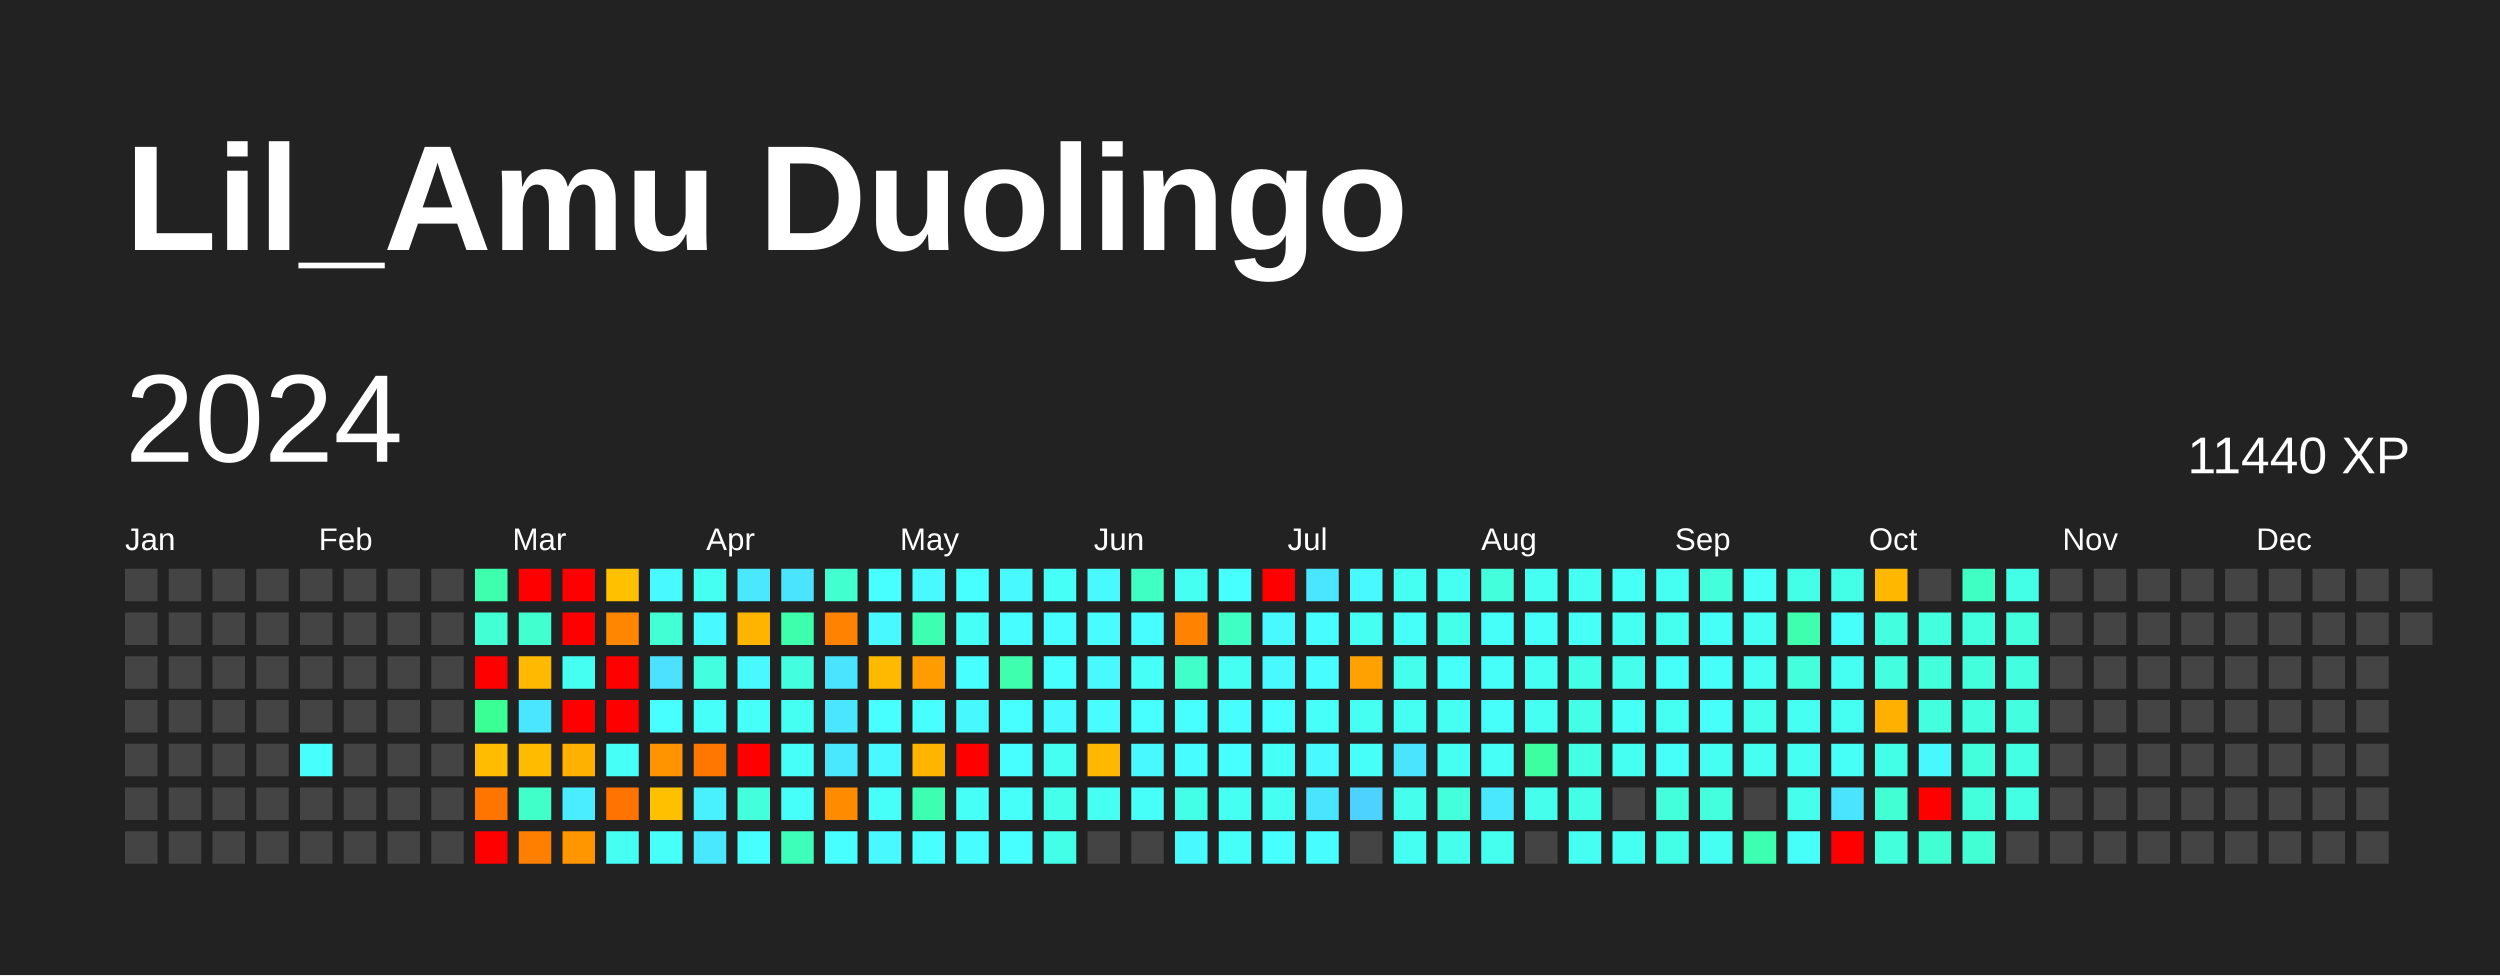
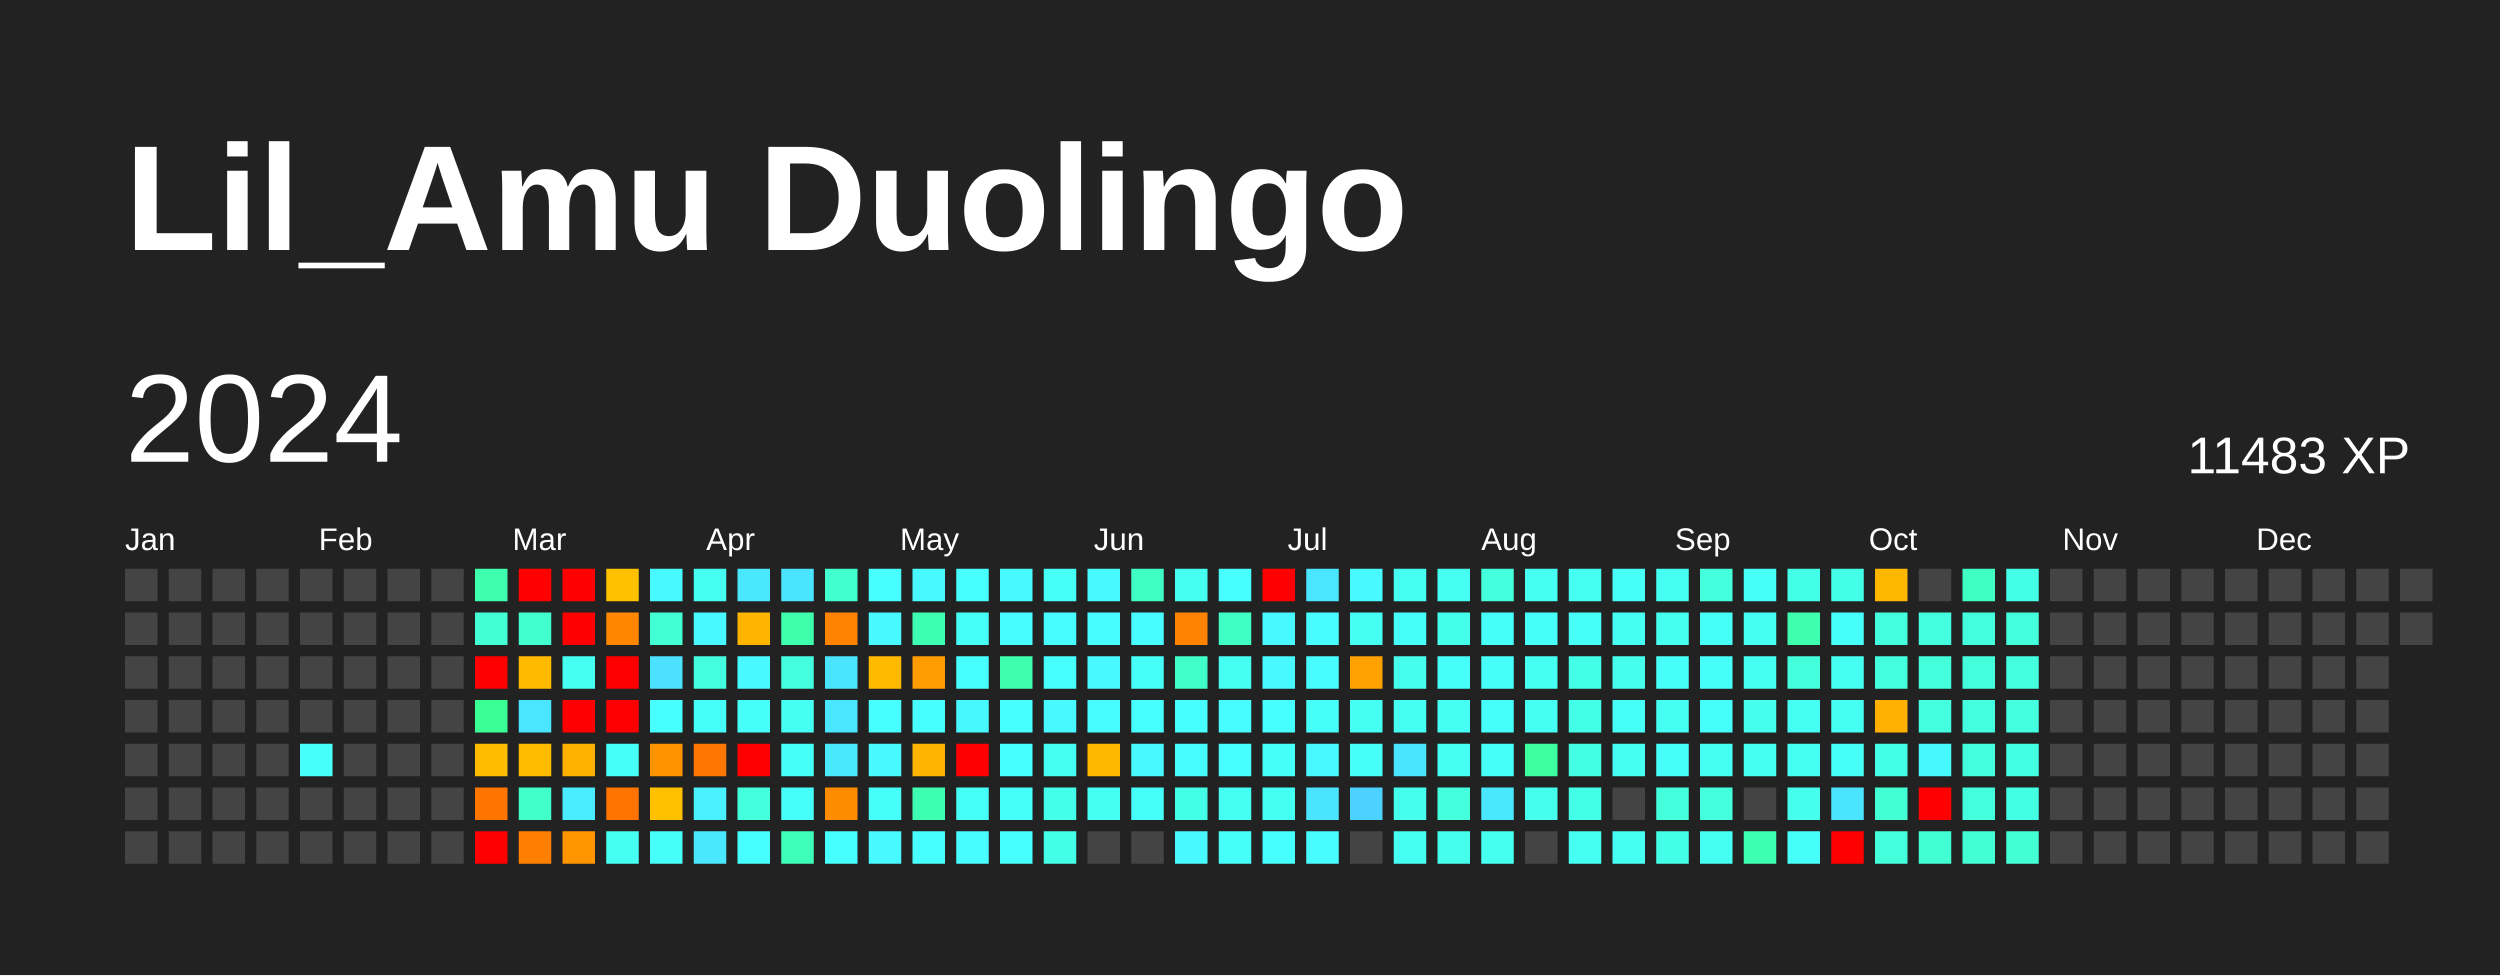
<svg xmlns="http://www.w3.org/2000/svg" baseProfile="full" height="78mm" version="1.1" viewBox="0,0,200,78" width="200mm">
  <defs />
  <rect fill="#222222" height="78" width="200" x="0" y="0" />
  <text fill="#FFFFFF" style="font-size:12px; font-family:Arial; font-weight:bold;" x="10" y="20">Lil_Amu Duolingo</text>
  <text dominant-baseline="hanging" fill="#FFFFFF" style="font-size:10.0px; font-family:Arial;" x="10" y="30">2024</text>
-   <text dominant-baseline="hanging" fill="#FFFFFF" style="font-size:4.125px; font-family:Arial;" x="175" y="35">11440 XP</text>
+   <text dominant-baseline="hanging" fill="#FFFFFF" style="font-size:4.125px; font-family:Arial;" x="175" y="35">11483 XP</text>
  <text fill="#FFFFFF" style="font-size:2.5px; font-family:Arial" x="10.0" y="44">Jan</text>
  <text fill="#FFFFFF" style="font-size:2.5px; font-family:Arial" x="25.5" y="44">Feb</text>
  <text fill="#FFFFFF" style="font-size:2.5px; font-family:Arial" x="41.0" y="44">Mar</text>
  <text fill="#FFFFFF" style="font-size:2.5px; font-family:Arial" x="56.5" y="44">Apr</text>
  <text fill="#FFFFFF" style="font-size:2.5px; font-family:Arial" x="72.0" y="44">May</text>
  <text fill="#FFFFFF" style="font-size:2.5px; font-family:Arial" x="87.5" y="44">Jun</text>
  <text fill="#FFFFFF" style="font-size:2.5px; font-family:Arial" x="103.0" y="44">Jul</text>
  <text fill="#FFFFFF" style="font-size:2.5px; font-family:Arial" x="118.5" y="44">Aug</text>
  <text fill="#FFFFFF" style="font-size:2.5px; font-family:Arial" x="134.0" y="44">Sep</text>
  <text fill="#FFFFFF" style="font-size:2.5px; font-family:Arial" x="149.5" y="44">Oct</text>
  <text fill="#FFFFFF" style="font-size:2.5px; font-family:Arial" x="165.0" y="44">Nov</text>
  <text fill="#FFFFFF" style="font-size:2.5px; font-family:Arial" x="180.5" y="44">Dec</text>
  <rect fill="#444444" height="2.6" width="2.6" x="10.0" y="45.5" />
  <rect fill="#444444" height="2.6" width="2.6" x="10.0" y="49.0" />
  <rect fill="#444444" height="2.6" width="2.6" x="10.0" y="52.5" />
  <rect fill="#444444" height="2.6" width="2.6" x="10.0" y="56.0" />
  <rect fill="#444444" height="2.6" width="2.6" x="10.0" y="59.5" />
  <rect fill="#444444" height="2.6" width="2.6" x="10.0" y="63.0" />
  <rect fill="#444444" height="2.6" width="2.6" x="10.0" y="66.5" />
  <rect fill="#444444" height="2.6" width="2.6" x="13.5" y="45.5" />
  <rect fill="#444444" height="2.6" width="2.6" x="13.5" y="49.0" />
  <rect fill="#444444" height="2.6" width="2.6" x="13.5" y="52.5" />
  <rect fill="#444444" height="2.6" width="2.6" x="13.5" y="56.0" />
  <rect fill="#444444" height="2.6" width="2.6" x="13.5" y="59.5" />
  <rect fill="#444444" height="2.6" width="2.6" x="13.5" y="63.0" />
  <rect fill="#444444" height="2.6" width="2.6" x="13.5" y="66.5" />
  <rect fill="#444444" height="2.6" width="2.6" x="17.0" y="45.5" />
  <rect fill="#444444" height="2.6" width="2.6" x="17.0" y="49.0" />
  <rect fill="#444444" height="2.6" width="2.6" x="17.0" y="52.5" />
  <rect fill="#444444" height="2.6" width="2.6" x="17.0" y="56.0" />
  <rect fill="#444444" height="2.6" width="2.6" x="17.0" y="59.5" />
  <rect fill="#444444" height="2.6" width="2.6" x="17.0" y="63.0" />
  <rect fill="#444444" height="2.6" width="2.6" x="17.0" y="66.5" />
  <rect fill="#444444" height="2.6" width="2.6" x="20.5" y="45.5" />
  <rect fill="#444444" height="2.6" width="2.6" x="20.5" y="49.0" />
  <rect fill="#444444" height="2.6" width="2.6" x="20.5" y="52.5" />
  <rect fill="#444444" height="2.6" width="2.6" x="20.5" y="56.0" />
  <rect fill="#444444" height="2.6" width="2.6" x="20.5" y="59.5" />
  <rect fill="#444444" height="2.6" width="2.6" x="20.5" y="63.0" />
  <rect fill="#444444" height="2.6" width="2.6" x="20.5" y="66.5" />
  <rect fill="#444444" height="2.6" width="2.6" x="24.0" y="45.5" />
  <rect fill="#444444" height="2.6" width="2.6" x="24.0" y="49.0" />
  <rect fill="#444444" height="2.6" width="2.6" x="24.0" y="52.5" />
  <rect fill="#444444" height="2.6" width="2.6" x="24.0" y="56.0" />
  <rect fill="#47fffd" height="2.6" width="2.6" x="24.0" y="59.5" />
  <rect fill="#444444" height="2.6" width="2.6" x="24.0" y="63.0" />
  <rect fill="#444444" height="2.6" width="2.6" x="24.0" y="66.5" />
  <rect fill="#444444" height="2.6" width="2.6" x="27.5" y="45.5" />
  <rect fill="#444444" height="2.6" width="2.6" x="27.5" y="49.0" />
  <rect fill="#444444" height="2.6" width="2.6" x="27.5" y="52.5" />
  <rect fill="#444444" height="2.6" width="2.6" x="27.5" y="56.0" />
  <rect fill="#444444" height="2.6" width="2.6" x="27.5" y="59.5" />
  <rect fill="#444444" height="2.6" width="2.6" x="27.5" y="63.0" />
  <rect fill="#444444" height="2.6" width="2.6" x="27.5" y="66.5" />
  <rect fill="#444444" height="2.6" width="2.6" x="31.0" y="45.5" />
  <rect fill="#444444" height="2.6" width="2.6" x="31.0" y="49.0" />
  <rect fill="#444444" height="2.6" width="2.6" x="31.0" y="52.5" />
  <rect fill="#444444" height="2.6" width="2.6" x="31.0" y="56.0" />
  <rect fill="#444444" height="2.6" width="2.6" x="31.0" y="59.5" />
  <rect fill="#444444" height="2.6" width="2.6" x="31.0" y="63.0" />
  <rect fill="#444444" height="2.6" width="2.6" x="31.0" y="66.5" />
  <rect fill="#444444" height="2.6" width="2.6" x="34.5" y="45.5" />
  <rect fill="#444444" height="2.6" width="2.6" x="34.5" y="49.0" />
  <rect fill="#444444" height="2.6" width="2.6" x="34.5" y="52.5" />
  <rect fill="#444444" height="2.6" width="2.6" x="34.5" y="56.0" />
  <rect fill="#444444" height="2.6" width="2.6" x="34.5" y="59.5" />
  <rect fill="#444444" height="2.6" width="2.6" x="34.5" y="63.0" />
  <rect fill="#444444" height="2.6" width="2.6" x="34.5" y="66.5" />
  <rect fill="#3dffae" height="2.6" width="2.6" x="38.0" y="45.5" />
  <rect fill="#42ffd4" height="2.6" width="2.6" x="38.0" y="49.0" />
  <rect fill="red" height="2.6" width="2.6" x="38.0" y="52.5" />
  <rect fill="#3aff94" height="2.6" width="2.6" x="38.0" y="56.0" />
  <rect fill="#ffbc00" height="2.6" width="2.6" x="38.0" y="59.5" />
  <rect fill="#ff7500" height="2.6" width="2.6" x="38.0" y="63.0" />
  <rect fill="red" height="2.6" width="2.6" x="38.0" y="66.5" />
  <rect fill="red" height="2.6" width="2.6" x="41.5" y="45.5" />
  <rect fill="#41ffcf" height="2.6" width="2.6" x="41.5" y="49.0" />
  <rect fill="#ffba00" height="2.6" width="2.6" x="41.5" y="52.5" />
  <rect fill="#4ae6ff" height="2.6" width="2.6" x="41.5" y="56.0" />
  <rect fill="#ffbb00" height="2.6" width="2.6" x="41.5" y="59.5" />
  <rect fill="#40ffc8" height="2.6" width="2.6" x="41.5" y="63.0" />
  <rect fill="#ff7f00" height="2.6" width="2.6" x="41.5" y="66.5" />
  <rect fill="red" height="2.6" width="2.6" x="45.0" y="45.5" />
  <rect fill="red" height="2.6" width="2.6" x="45.0" y="49.0" />
  <rect fill="#46fff3" height="2.6" width="2.6" x="45.0" y="52.5" />
  <rect fill="red" height="2.6" width="2.6" x="45.0" y="56.0" />
  <rect fill="#ffb100" height="2.6" width="2.6" x="45.0" y="59.5" />
  <rect fill="#49edff" height="2.6" width="2.6" x="45.0" y="63.0" />
  <rect fill="#ff9600" height="2.6" width="2.6" x="45.0" y="66.5" />
  <rect fill="#ffc000" height="2.6" width="2.6" x="48.5" y="45.5" />
  <rect fill="#ff8600" height="2.6" width="2.6" x="48.5" y="49.0" />
  <rect fill="red" height="2.6" width="2.6" x="48.5" y="52.5" />
  <rect fill="red" height="2.6" width="2.6" x="48.5" y="56.0" />
  <rect fill="#46fff6" height="2.6" width="2.6" x="48.5" y="59.5" />
  <rect fill="#ff7400" height="2.6" width="2.6" x="48.5" y="63.0" />
  <rect fill="#46fff3" height="2.6" width="2.6" x="48.5" y="66.5" />
  <rect fill="#48faff" height="2.6" width="2.6" x="52.0" y="45.5" />
  <rect fill="#42ffd4" height="2.6" width="2.6" x="52.0" y="49.0" />
  <rect fill="#4be1ff" height="2.6" width="2.6" x="52.0" y="52.5" />
  <rect fill="#47ffff" height="2.6" width="2.6" x="52.0" y="56.0" />
  <rect fill="#ff9300" height="2.6" width="2.6" x="52.0" y="59.5" />
  <rect fill="#ffc000" height="2.6" width="2.6" x="52.0" y="63.0" />
  <rect fill="#46fff8" height="2.6" width="2.6" x="52.0" y="66.5" />
  <rect fill="#46fff3" height="2.6" width="2.6" x="55.5" y="45.5" />
  <rect fill="#48faff" height="2.6" width="2.6" x="55.5" y="49.0" />
  <rect fill="#43ffe0" height="2.6" width="2.6" x="55.5" y="52.5" />
  <rect fill="#46fff8" height="2.6" width="2.6" x="55.5" y="56.0" />
  <rect fill="#ff7700" height="2.6" width="2.6" x="55.5" y="59.5" />
  <rect fill="#49f1ff" height="2.6" width="2.6" x="55.5" y="63.0" />
  <rect fill="#4ae8ff" height="2.6" width="2.6" x="55.5" y="66.5" />
  <rect fill="#4ae8ff" height="2.6" width="2.6" x="59.0" y="45.5" />
  <rect fill="#ffb400" height="2.6" width="2.6" x="59.0" y="49.0" />
  <rect fill="#48faff" height="2.6" width="2.6" x="59.0" y="52.5" />
  <rect fill="#46fff8" height="2.6" width="2.6" x="59.0" y="56.0" />
  <rect fill="red" height="2.6" width="2.6" x="59.0" y="59.5" />
  <rect fill="#43ffdb" height="2.6" width="2.6" x="59.0" y="63.0" />
  <rect fill="#47ffff" height="2.6" width="2.6" x="59.0" y="66.5" />
  <rect fill="#4be4ff" height="2.6" width="2.6" x="62.5" y="45.5" />
  <rect fill="#3dffac" height="2.6" width="2.6" x="62.5" y="49.0" />
  <rect fill="#43ffe0" height="2.6" width="2.6" x="62.5" y="52.5" />
  <rect fill="#46fff3" height="2.6" width="2.6" x="62.5" y="56.0" />
  <rect fill="#46fff8" height="2.6" width="2.6" x="62.5" y="59.5" />
  <rect fill="#46fffa" height="2.6" width="2.6" x="62.5" y="63.0" />
  <rect fill="#3effb9" height="2.6" width="2.6" x="62.5" y="66.5" />
  <rect fill="#41ffcf" height="2.6" width="2.6" x="66.0" y="45.5" />
  <rect fill="#ff8300" height="2.6" width="2.6" x="66.0" y="49.0" />
  <rect fill="#4be4ff" height="2.6" width="2.6" x="66.0" y="52.5" />
  <rect fill="#4ae6ff" height="2.6" width="2.6" x="66.0" y="56.0" />
  <rect fill="#4ae8ff" height="2.6" width="2.6" x="66.0" y="59.5" />
  <rect fill="#ff8c00" height="2.6" width="2.6" x="66.0" y="63.0" />
  <rect fill="#47ffff" height="2.6" width="2.6" x="66.0" y="66.5" />
  <rect fill="#47ffff" height="2.6" width="2.6" x="69.5" y="45.5" />
  <rect fill="#48faff" height="2.6" width="2.6" x="69.5" y="49.0" />
  <rect fill="#ffba00" height="2.6" width="2.6" x="69.5" y="52.5" />
  <rect fill="#47ffff" height="2.6" width="2.6" x="69.5" y="56.0" />
  <rect fill="#48faff" height="2.6" width="2.6" x="69.5" y="59.5" />
  <rect fill="#46fff8" height="2.6" width="2.6" x="69.5" y="63.0" />
  <rect fill="#48faff" height="2.6" width="2.6" x="69.5" y="66.5" />
  <rect fill="#48faff" height="2.6" width="2.6" x="73.0" y="45.5" />
  <rect fill="#3dffb1" height="2.6" width="2.6" x="73.0" y="49.0" />
  <rect fill="#ff9c00" height="2.6" width="2.6" x="73.0" y="52.5" />
  <rect fill="#47ffff" height="2.6" width="2.6" x="73.0" y="56.0" />
  <rect fill="#ffb500" height="2.6" width="2.6" x="73.0" y="59.5" />
  <rect fill="#3dffb1" height="2.6" width="2.6" x="73.0" y="63.0" />
  <rect fill="#47ffff" height="2.6" width="2.6" x="73.0" y="66.5" />
  <rect fill="#47ffff" height="2.6" width="2.6" x="76.5" y="45.5" />
  <rect fill="#46fff6" height="2.6" width="2.6" x="76.5" y="49.0" />
  <rect fill="#47ffff" height="2.6" width="2.6" x="76.5" y="52.5" />
  <rect fill="#48f8ff" height="2.6" width="2.6" x="76.5" y="56.0" />
  <rect fill="red" height="2.6" width="2.6" x="76.5" y="59.5" />
  <rect fill="#46fff6" height="2.6" width="2.6" x="76.5" y="63.0" />
  <rect fill="#47fdff" height="2.6" width="2.6" x="76.5" y="66.5" />
  <rect fill="#48faff" height="2.6" width="2.6" x="80.0" y="45.5" />
  <rect fill="#47fdff" height="2.6" width="2.6" x="80.0" y="49.0" />
  <rect fill="#3dffae" height="2.6" width="2.6" x="80.0" y="52.5" />
  <rect fill="#47ffff" height="2.6" width="2.6" x="80.0" y="56.0" />
  <rect fill="#47ffff" height="2.6" width="2.6" x="80.0" y="59.5" />
  <rect fill="#46fff8" height="2.6" width="2.6" x="80.0" y="63.0" />
  <rect fill="#47ffff" height="2.6" width="2.6" x="80.0" y="66.5" />
  <rect fill="#46fff6" height="2.6" width="2.6" x="83.5" y="45.5" />
  <rect fill="#47fdff" height="2.6" width="2.6" x="83.5" y="49.0" />
  <rect fill="#47ffff" height="2.6" width="2.6" x="83.5" y="52.5" />
  <rect fill="#48faff" height="2.6" width="2.6" x="83.5" y="56.0" />
  <rect fill="#46fff3" height="2.6" width="2.6" x="83.5" y="59.5" />
  <rect fill="#44ffea" height="2.6" width="2.6" x="83.5" y="63.0" />
  <rect fill="#44ffe8" height="2.6" width="2.6" x="83.5" y="66.5" />
  <rect fill="#48faff" height="2.6" width="2.6" x="87.0" y="45.5" />
  <rect fill="#47fdff" height="2.6" width="2.6" x="87.0" y="49.0" />
  <rect fill="#48faff" height="2.6" width="2.6" x="87.0" y="52.5" />
  <rect fill="#47fdff" height="2.6" width="2.6" x="87.0" y="56.0" />
  <rect fill="#ffb700" height="2.6" width="2.6" x="87.0" y="59.5" />
  <rect fill="#46fff3" height="2.6" width="2.6" x="87.0" y="63.0" />
  <rect fill="#444444" height="2.6" width="2.6" x="87.0" y="66.5" />
  <rect fill="#40ffc3" height="2.6" width="2.6" x="90.5" y="45.5" />
  <rect fill="#47fdff" height="2.6" width="2.6" x="90.5" y="49.0" />
  <rect fill="#46fff6" height="2.6" width="2.6" x="90.5" y="52.5" />
  <rect fill="#47ffff" height="2.6" width="2.6" x="90.5" y="56.0" />
  <rect fill="#48faff" height="2.6" width="2.6" x="90.5" y="59.5" />
  <rect fill="#46fff8" height="2.6" width="2.6" x="90.5" y="63.0" />
  <rect fill="#444444" height="2.6" width="2.6" x="90.5" y="66.5" />
  <rect fill="#46fff3" height="2.6" width="2.6" x="94.0" y="45.5" />
  <rect fill="#ff8300" height="2.6" width="2.6" x="94.0" y="49.0" />
  <rect fill="#40ffc8" height="2.6" width="2.6" x="94.0" y="52.5" />
  <rect fill="#47ffff" height="2.6" width="2.6" x="94.0" y="56.0" />
  <rect fill="#47fdff" height="2.6" width="2.6" x="94.0" y="59.5" />
  <rect fill="#44ffe8" height="2.6" width="2.6" x="94.0" y="63.0" />
  <rect fill="#48faff" height="2.6" width="2.6" x="94.0" y="66.5" />
  <rect fill="#47ffff" height="2.6" width="2.6" x="97.5" y="45.5" />
  <rect fill="#40ffc5" height="2.6" width="2.6" x="97.5" y="49.0" />
  <rect fill="#46fff3" height="2.6" width="2.6" x="97.5" y="52.5" />
  <rect fill="#47fdff" height="2.6" width="2.6" x="97.5" y="56.0" />
  <rect fill="#47ffff" height="2.6" width="2.6" x="97.5" y="59.5" />
  <rect fill="#46fff3" height="2.6" width="2.6" x="97.5" y="63.0" />
  <rect fill="#46fff8" height="2.6" width="2.6" x="97.5" y="66.5" />
  <rect fill="red" height="2.6" width="2.6" x="101.0" y="45.5" />
  <rect fill="#48faff" height="2.6" width="2.6" x="101.0" y="49.0" />
  <rect fill="#48faff" height="2.6" width="2.6" x="101.0" y="52.5" />
  <rect fill="#47ffff" height="2.6" width="2.6" x="101.0" y="56.0" />
  <rect fill="#46fff6" height="2.6" width="2.6" x="101.0" y="59.5" />
  <rect fill="#46fff3" height="2.6" width="2.6" x="101.0" y="63.0" />
  <rect fill="#47ffff" height="2.6" width="2.6" x="101.0" y="66.5" />
  <rect fill="#4ae6ff" height="2.6" width="2.6" x="104.5" y="45.5" />
  <rect fill="#47fdff" height="2.6" width="2.6" x="104.5" y="49.0" />
  <rect fill="#47fdff" height="2.6" width="2.6" x="104.5" y="52.5" />
  <rect fill="#46fff8" height="2.6" width="2.6" x="104.5" y="56.0" />
  <rect fill="#48faff" height="2.6" width="2.6" x="104.5" y="59.5" />
  <rect fill="#4be4ff" height="2.6" width="2.6" x="104.5" y="63.0" />
  <rect fill="#47fdff" height="2.6" width="2.6" x="104.5" y="66.5" />
  <rect fill="#48faff" height="2.6" width="2.6" x="108.0" y="45.5" />
  <rect fill="#46fff3" height="2.6" width="2.6" x="108.0" y="49.0" />
  <rect fill="#ffa100" height="2.6" width="2.6" x="108.0" y="52.5" />
  <rect fill="#46fff3" height="2.6" width="2.6" x="108.0" y="56.0" />
  <rect fill="#46fff8" height="2.6" width="2.6" x="108.0" y="59.5" />
  <rect fill="#4dd2ff" height="2.6" width="2.6" x="108.0" y="63.0" />
  <rect fill="#444444" height="2.6" width="2.6" x="108.0" y="66.5" />
  <rect fill="#46fff3" height="2.6" width="2.6" x="111.5" y="45.5" />
  <rect fill="#46fff8" height="2.6" width="2.6" x="111.5" y="49.0" />
  <rect fill="#45ffec" height="2.6" width="2.6" x="111.5" y="52.5" />
  <rect fill="#46fff3" height="2.6" width="2.6" x="111.5" y="56.0" />
  <rect fill="#4be4ff" height="2.6" width="2.6" x="111.5" y="59.5" />
  <rect fill="#45ffec" height="2.6" width="2.6" x="111.5" y="63.0" />
  <rect fill="#46fff3" height="2.6" width="2.6" x="111.5" y="66.5" />
  <rect fill="#46fff3" height="2.6" width="2.6" x="115.0" y="45.5" />
  <rect fill="#44ffea" height="2.6" width="2.6" x="115.0" y="49.0" />
  <rect fill="#46fff8" height="2.6" width="2.6" x="115.0" y="52.5" />
  <rect fill="#46fff3" height="2.6" width="2.6" x="115.0" y="56.0" />
  <rect fill="#46fff3" height="2.6" width="2.6" x="115.0" y="59.5" />
  <rect fill="#43ffdb" height="2.6" width="2.6" x="115.0" y="63.0" />
  <rect fill="#45ffec" height="2.6" width="2.6" x="115.0" y="66.5" />
  <rect fill="#43ffdb" height="2.6" width="2.6" x="118.5" y="45.5" />
  <rect fill="#46fff8" height="2.6" width="2.6" x="118.5" y="49.0" />
  <rect fill="#46fff8" height="2.6" width="2.6" x="118.5" y="52.5" />
  <rect fill="#46fffa" height="2.6" width="2.6" x="118.5" y="56.0" />
  <rect fill="#46fff6" height="2.6" width="2.6" x="118.5" y="59.5" />
  <rect fill="#4ae8ff" height="2.6" width="2.6" x="118.5" y="63.0" />
  <rect fill="#45ffef" height="2.6" width="2.6" x="118.5" y="66.5" />
  <rect fill="#46fff3" height="2.6" width="2.6" x="122.0" y="45.5" />
  <rect fill="#46fff8" height="2.6" width="2.6" x="122.0" y="49.0" />
  <rect fill="#46fff3" height="2.6" width="2.6" x="122.0" y="52.5" />
  <rect fill="#46fff3" height="2.6" width="2.6" x="122.0" y="56.0" />
  <rect fill="#3cffa2" height="2.6" width="2.6" x="122.0" y="59.5" />
  <rect fill="#45ffec" height="2.6" width="2.6" x="122.0" y="63.0" />
  <rect fill="#444444" height="2.6" width="2.6" x="122.0" y="66.5" />
  <rect fill="#46fff3" height="2.6" width="2.6" x="125.5" y="45.5" />
  <rect fill="#46fff6" height="2.6" width="2.6" x="125.5" y="49.0" />
  <rect fill="#44ffe8" height="2.6" width="2.6" x="125.5" y="52.5" />
  <rect fill="#44ffe8" height="2.6" width="2.6" x="125.5" y="56.0" />
  <rect fill="#43ffe3" height="2.6" width="2.6" x="125.5" y="59.5" />
  <rect fill="#44ffe8" height="2.6" width="2.6" x="125.5" y="63.0" />
  <rect fill="#46fff3" height="2.6" width="2.6" x="125.5" y="66.5" />
  <rect fill="#46fff6" height="2.6" width="2.6" x="129.0" y="45.5" />
  <rect fill="#46fff3" height="2.6" width="2.6" x="129.0" y="49.0" />
  <rect fill="#45ffec" height="2.6" width="2.6" x="129.0" y="52.5" />
  <rect fill="#46fff6" height="2.6" width="2.6" x="129.0" y="56.0" />
  <rect fill="#46fff3" height="2.6" width="2.6" x="129.0" y="59.5" />
  <rect fill="#444444" height="2.6" width="2.6" x="129.0" y="63.0" />
  <rect fill="#46fff3" height="2.6" width="2.6" x="129.0" y="66.5" />
  <rect fill="#46fff3" height="2.6" width="2.6" x="132.5" y="45.5" />
  <rect fill="#45ffef" height="2.6" width="2.6" x="132.5" y="49.0" />
  <rect fill="#46fff8" height="2.6" width="2.6" x="132.5" y="52.5" />
  <rect fill="#46fff3" height="2.6" width="2.6" x="132.5" y="56.0" />
  <rect fill="#46fff8" height="2.6" width="2.6" x="132.5" y="59.5" />
  <rect fill="#43ffdb" height="2.6" width="2.6" x="132.5" y="63.0" />
  <rect fill="#44ffe8" height="2.6" width="2.6" x="132.5" y="66.5" />
  <rect fill="#43ffdb" height="2.6" width="2.6" x="136.0" y="45.5" />
  <rect fill="#46fff6" height="2.6" width="2.6" x="136.0" y="49.0" />
  <rect fill="#46fff8" height="2.6" width="2.6" x="136.0" y="52.5" />
  <rect fill="#46fffa" height="2.6" width="2.6" x="136.0" y="56.0" />
  <rect fill="#46fff3" height="2.6" width="2.6" x="136.0" y="59.5" />
  <rect fill="#43ffde" height="2.6" width="2.6" x="136.0" y="63.0" />
  <rect fill="#46fff3" height="2.6" width="2.6" x="136.0" y="66.5" />
  <rect fill="#46fff6" height="2.6" width="2.6" x="139.5" y="45.5" />
  <rect fill="#46fff3" height="2.6" width="2.6" x="139.5" y="49.0" />
  <rect fill="#46fff3" height="2.6" width="2.6" x="139.5" y="52.5" />
  <rect fill="#45ffec" height="2.6" width="2.6" x="139.5" y="56.0" />
  <rect fill="#46fff3" height="2.6" width="2.6" x="139.5" y="59.5" />
  <rect fill="#444444" height="2.6" width="2.6" x="139.5" y="63.0" />
  <rect fill="#3dffb1" height="2.6" width="2.6" x="139.5" y="66.5" />
  <rect fill="#44ffe8" height="2.6" width="2.6" x="143.0" y="45.5" />
  <rect fill="#3dffae" height="2.6" width="2.6" x="143.0" y="49.0" />
  <rect fill="#43ffdb" height="2.6" width="2.6" x="143.0" y="52.5" />
  <rect fill="#46fff3" height="2.6" width="2.6" x="143.0" y="56.0" />
  <rect fill="#46fff3" height="2.6" width="2.6" x="143.0" y="59.5" />
  <rect fill="#45ffec" height="2.6" width="2.6" x="143.0" y="63.0" />
  <rect fill="#46fff8" height="2.6" width="2.6" x="143.0" y="66.5" />
  <rect fill="#44ffe8" height="2.6" width="2.6" x="146.5" y="45.5" />
  <rect fill="#46fffa" height="2.6" width="2.6" x="146.5" y="49.0" />
  <rect fill="#46fff3" height="2.6" width="2.6" x="146.5" y="52.5" />
  <rect fill="#46fff3" height="2.6" width="2.6" x="146.5" y="56.0" />
  <rect fill="#46fff6" height="2.6" width="2.6" x="146.5" y="59.5" />
  <rect fill="#4be4ff" height="2.6" width="2.6" x="146.5" y="63.0" />
  <rect fill="red" height="2.6" width="2.6" x="146.5" y="66.5" />
  <rect fill="#ffb700" height="2.6" width="2.6" x="150.0" y="45.5" />
  <rect fill="#43ffe0" height="2.6" width="2.6" x="150.0" y="49.0" />
  <rect fill="#43ffe0" height="2.6" width="2.6" x="150.0" y="52.5" />
  <rect fill="#ffb000" height="2.6" width="2.6" x="150.0" y="56.0" />
  <rect fill="#44ffe8" height="2.6" width="2.6" x="150.0" y="59.5" />
  <rect fill="#42ffd4" height="2.6" width="2.6" x="150.0" y="63.0" />
  <rect fill="#43ffdb" height="2.6" width="2.6" x="150.0" y="66.5" />
  <rect fill="#444444" height="2.6" width="2.6" x="153.5" y="45.5" />
  <rect fill="#43ffe0" height="2.6" width="2.6" x="153.5" y="49.0" />
  <rect fill="#43ffdb" height="2.6" width="2.6" x="153.5" y="52.5" />
  <rect fill="#43ffe0" height="2.6" width="2.6" x="153.5" y="56.0" />
  <rect fill="#48f8ff" height="2.6" width="2.6" x="153.5" y="59.5" />
  <rect fill="red" height="2.6" width="2.6" x="153.5" y="63.0" />
  <rect fill="#41ffd2" height="2.6" width="2.6" x="153.5" y="66.5" />
  <rect fill="#40ffc3" height="2.6" width="2.6" x="157.0" y="45.5" />
  <rect fill="#43ffde" height="2.6" width="2.6" x="157.0" y="49.0" />
  <rect fill="#43ffdb" height="2.6" width="2.6" x="157.0" y="52.5" />
  <rect fill="#43ffe0" height="2.6" width="2.6" x="157.0" y="56.0" />
  <rect fill="#43ffdb" height="2.6" width="2.6" x="157.0" y="59.5" />
  <rect fill="#43ffdb" height="2.6" width="2.6" x="157.0" y="63.0" />
  <rect fill="#42ffd4" height="2.6" width="2.6" x="157.0" y="66.5" />
  <rect fill="#44ffe8" height="2.6" width="2.6" x="160.5" y="45.5" />
  <rect fill="#43ffdb" height="2.6" width="2.6" x="160.5" y="49.0" />
  <rect fill="#43ffe0" height="2.6" width="2.6" x="160.5" y="52.5" />
  <rect fill="#43ffe0" height="2.6" width="2.6" x="160.5" y="56.0" />
  <rect fill="#43ffe3" height="2.6" width="2.6" x="160.5" y="59.5" />
  <rect fill="#43ffe3" height="2.6" width="2.6" x="160.5" y="63.0" />
-   <rect fill="#444444" height="2.6" width="2.6" x="160.5" y="66.5" />
+   <rect fill="#42ffd4" height="2.6" width="2.6" x="160.5" y="66.5" />
  <rect fill="#444444" height="2.6" width="2.6" x="164.0" y="45.5" />
  <rect fill="#444444" height="2.6" width="2.6" x="164.0" y="49.0" />
  <rect fill="#444444" height="2.6" width="2.6" x="164.0" y="52.5" />
  <rect fill="#444444" height="2.6" width="2.6" x="164.0" y="56.0" />
  <rect fill="#444444" height="2.6" width="2.6" x="164.0" y="59.5" />
  <rect fill="#444444" height="2.6" width="2.6" x="164.0" y="63.0" />
  <rect fill="#444444" height="2.6" width="2.6" x="164.0" y="66.5" />
  <rect fill="#444444" height="2.6" width="2.6" x="167.5" y="45.5" />
  <rect fill="#444444" height="2.6" width="2.6" x="167.5" y="49.0" />
  <rect fill="#444444" height="2.6" width="2.6" x="167.5" y="52.5" />
  <rect fill="#444444" height="2.6" width="2.6" x="167.5" y="56.0" />
  <rect fill="#444444" height="2.6" width="2.6" x="167.5" y="59.5" />
  <rect fill="#444444" height="2.6" width="2.6" x="167.5" y="63.0" />
  <rect fill="#444444" height="2.6" width="2.6" x="167.5" y="66.5" />
  <rect fill="#444444" height="2.6" width="2.6" x="171.0" y="45.5" />
  <rect fill="#444444" height="2.6" width="2.6" x="171.0" y="49.0" />
  <rect fill="#444444" height="2.6" width="2.6" x="171.0" y="52.5" />
  <rect fill="#444444" height="2.6" width="2.6" x="171.0" y="56.0" />
  <rect fill="#444444" height="2.6" width="2.6" x="171.0" y="59.5" />
  <rect fill="#444444" height="2.6" width="2.6" x="171.0" y="63.0" />
  <rect fill="#444444" height="2.6" width="2.6" x="171.0" y="66.5" />
  <rect fill="#444444" height="2.6" width="2.6" x="174.5" y="45.5" />
  <rect fill="#444444" height="2.6" width="2.6" x="174.5" y="49.0" />
  <rect fill="#444444" height="2.6" width="2.6" x="174.5" y="52.5" />
  <rect fill="#444444" height="2.6" width="2.6" x="174.5" y="56.0" />
  <rect fill="#444444" height="2.6" width="2.6" x="174.5" y="59.5" />
  <rect fill="#444444" height="2.6" width="2.6" x="174.5" y="63.0" />
  <rect fill="#444444" height="2.6" width="2.6" x="174.5" y="66.5" />
  <rect fill="#444444" height="2.6" width="2.6" x="178.0" y="45.5" />
  <rect fill="#444444" height="2.6" width="2.6" x="178.0" y="49.0" />
  <rect fill="#444444" height="2.6" width="2.6" x="178.0" y="52.5" />
  <rect fill="#444444" height="2.6" width="2.6" x="178.0" y="56.0" />
  <rect fill="#444444" height="2.6" width="2.6" x="178.0" y="59.5" />
  <rect fill="#444444" height="2.6" width="2.6" x="178.0" y="63.0" />
  <rect fill="#444444" height="2.6" width="2.6" x="178.0" y="66.5" />
  <rect fill="#444444" height="2.6" width="2.6" x="181.5" y="45.5" />
  <rect fill="#444444" height="2.6" width="2.6" x="181.5" y="49.0" />
  <rect fill="#444444" height="2.6" width="2.6" x="181.5" y="52.5" />
  <rect fill="#444444" height="2.6" width="2.6" x="181.5" y="56.0" />
  <rect fill="#444444" height="2.6" width="2.6" x="181.5" y="59.5" />
  <rect fill="#444444" height="2.6" width="2.6" x="181.5" y="63.0" />
  <rect fill="#444444" height="2.6" width="2.6" x="181.5" y="66.5" />
  <rect fill="#444444" height="2.6" width="2.6" x="185.0" y="45.5" />
  <rect fill="#444444" height="2.6" width="2.6" x="185.0" y="49.0" />
  <rect fill="#444444" height="2.6" width="2.6" x="185.0" y="52.5" />
  <rect fill="#444444" height="2.6" width="2.6" x="185.0" y="56.0" />
  <rect fill="#444444" height="2.6" width="2.6" x="185.0" y="59.5" />
  <rect fill="#444444" height="2.6" width="2.6" x="185.0" y="63.0" />
  <rect fill="#444444" height="2.6" width="2.6" x="185.0" y="66.5" />
  <rect fill="#444444" height="2.6" width="2.6" x="188.5" y="45.5" />
  <rect fill="#444444" height="2.6" width="2.6" x="188.5" y="49.0" />
  <rect fill="#444444" height="2.6" width="2.6" x="188.5" y="52.5" />
  <rect fill="#444444" height="2.6" width="2.6" x="188.5" y="56.0" />
  <rect fill="#444444" height="2.6" width="2.6" x="188.5" y="59.5" />
  <rect fill="#444444" height="2.6" width="2.6" x="188.5" y="63.0" />
  <rect fill="#444444" height="2.6" width="2.6" x="188.5" y="66.5" />
  <rect fill="#444444" height="2.6" width="2.6" x="192.0" y="45.5" />
  <rect fill="#444444" height="2.6" width="2.6" x="192.0" y="49.0" />
</svg>
